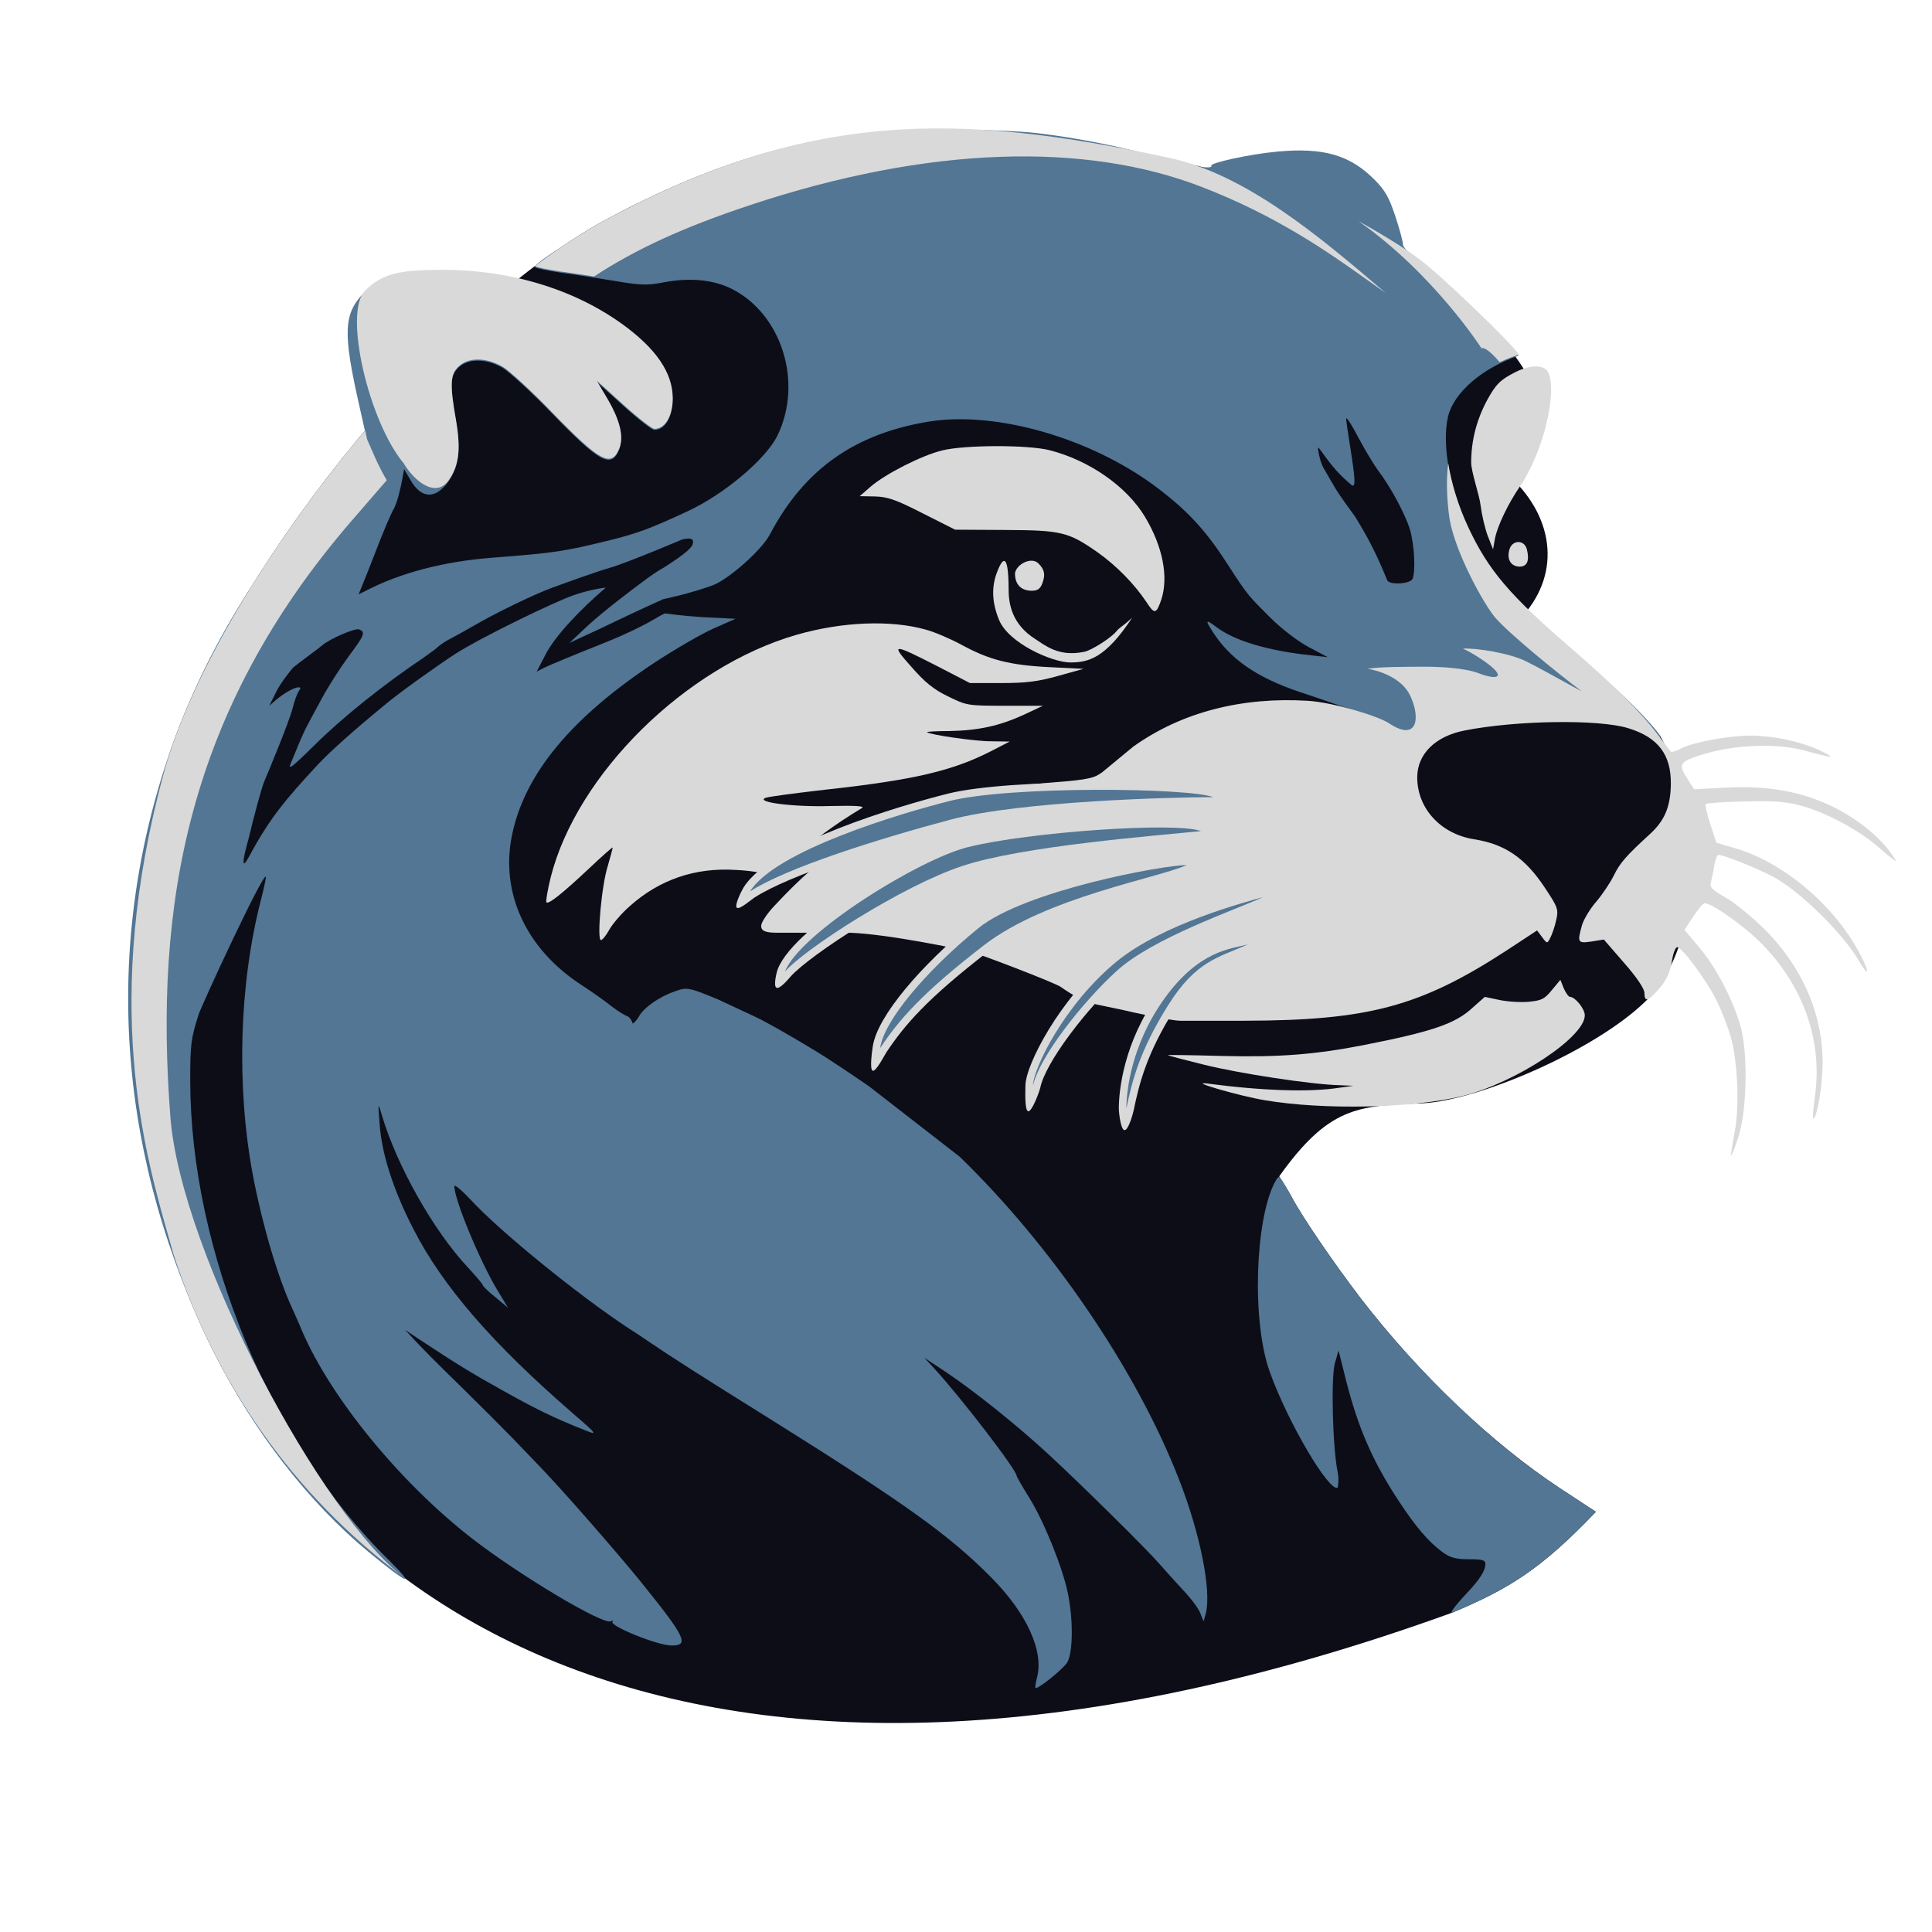
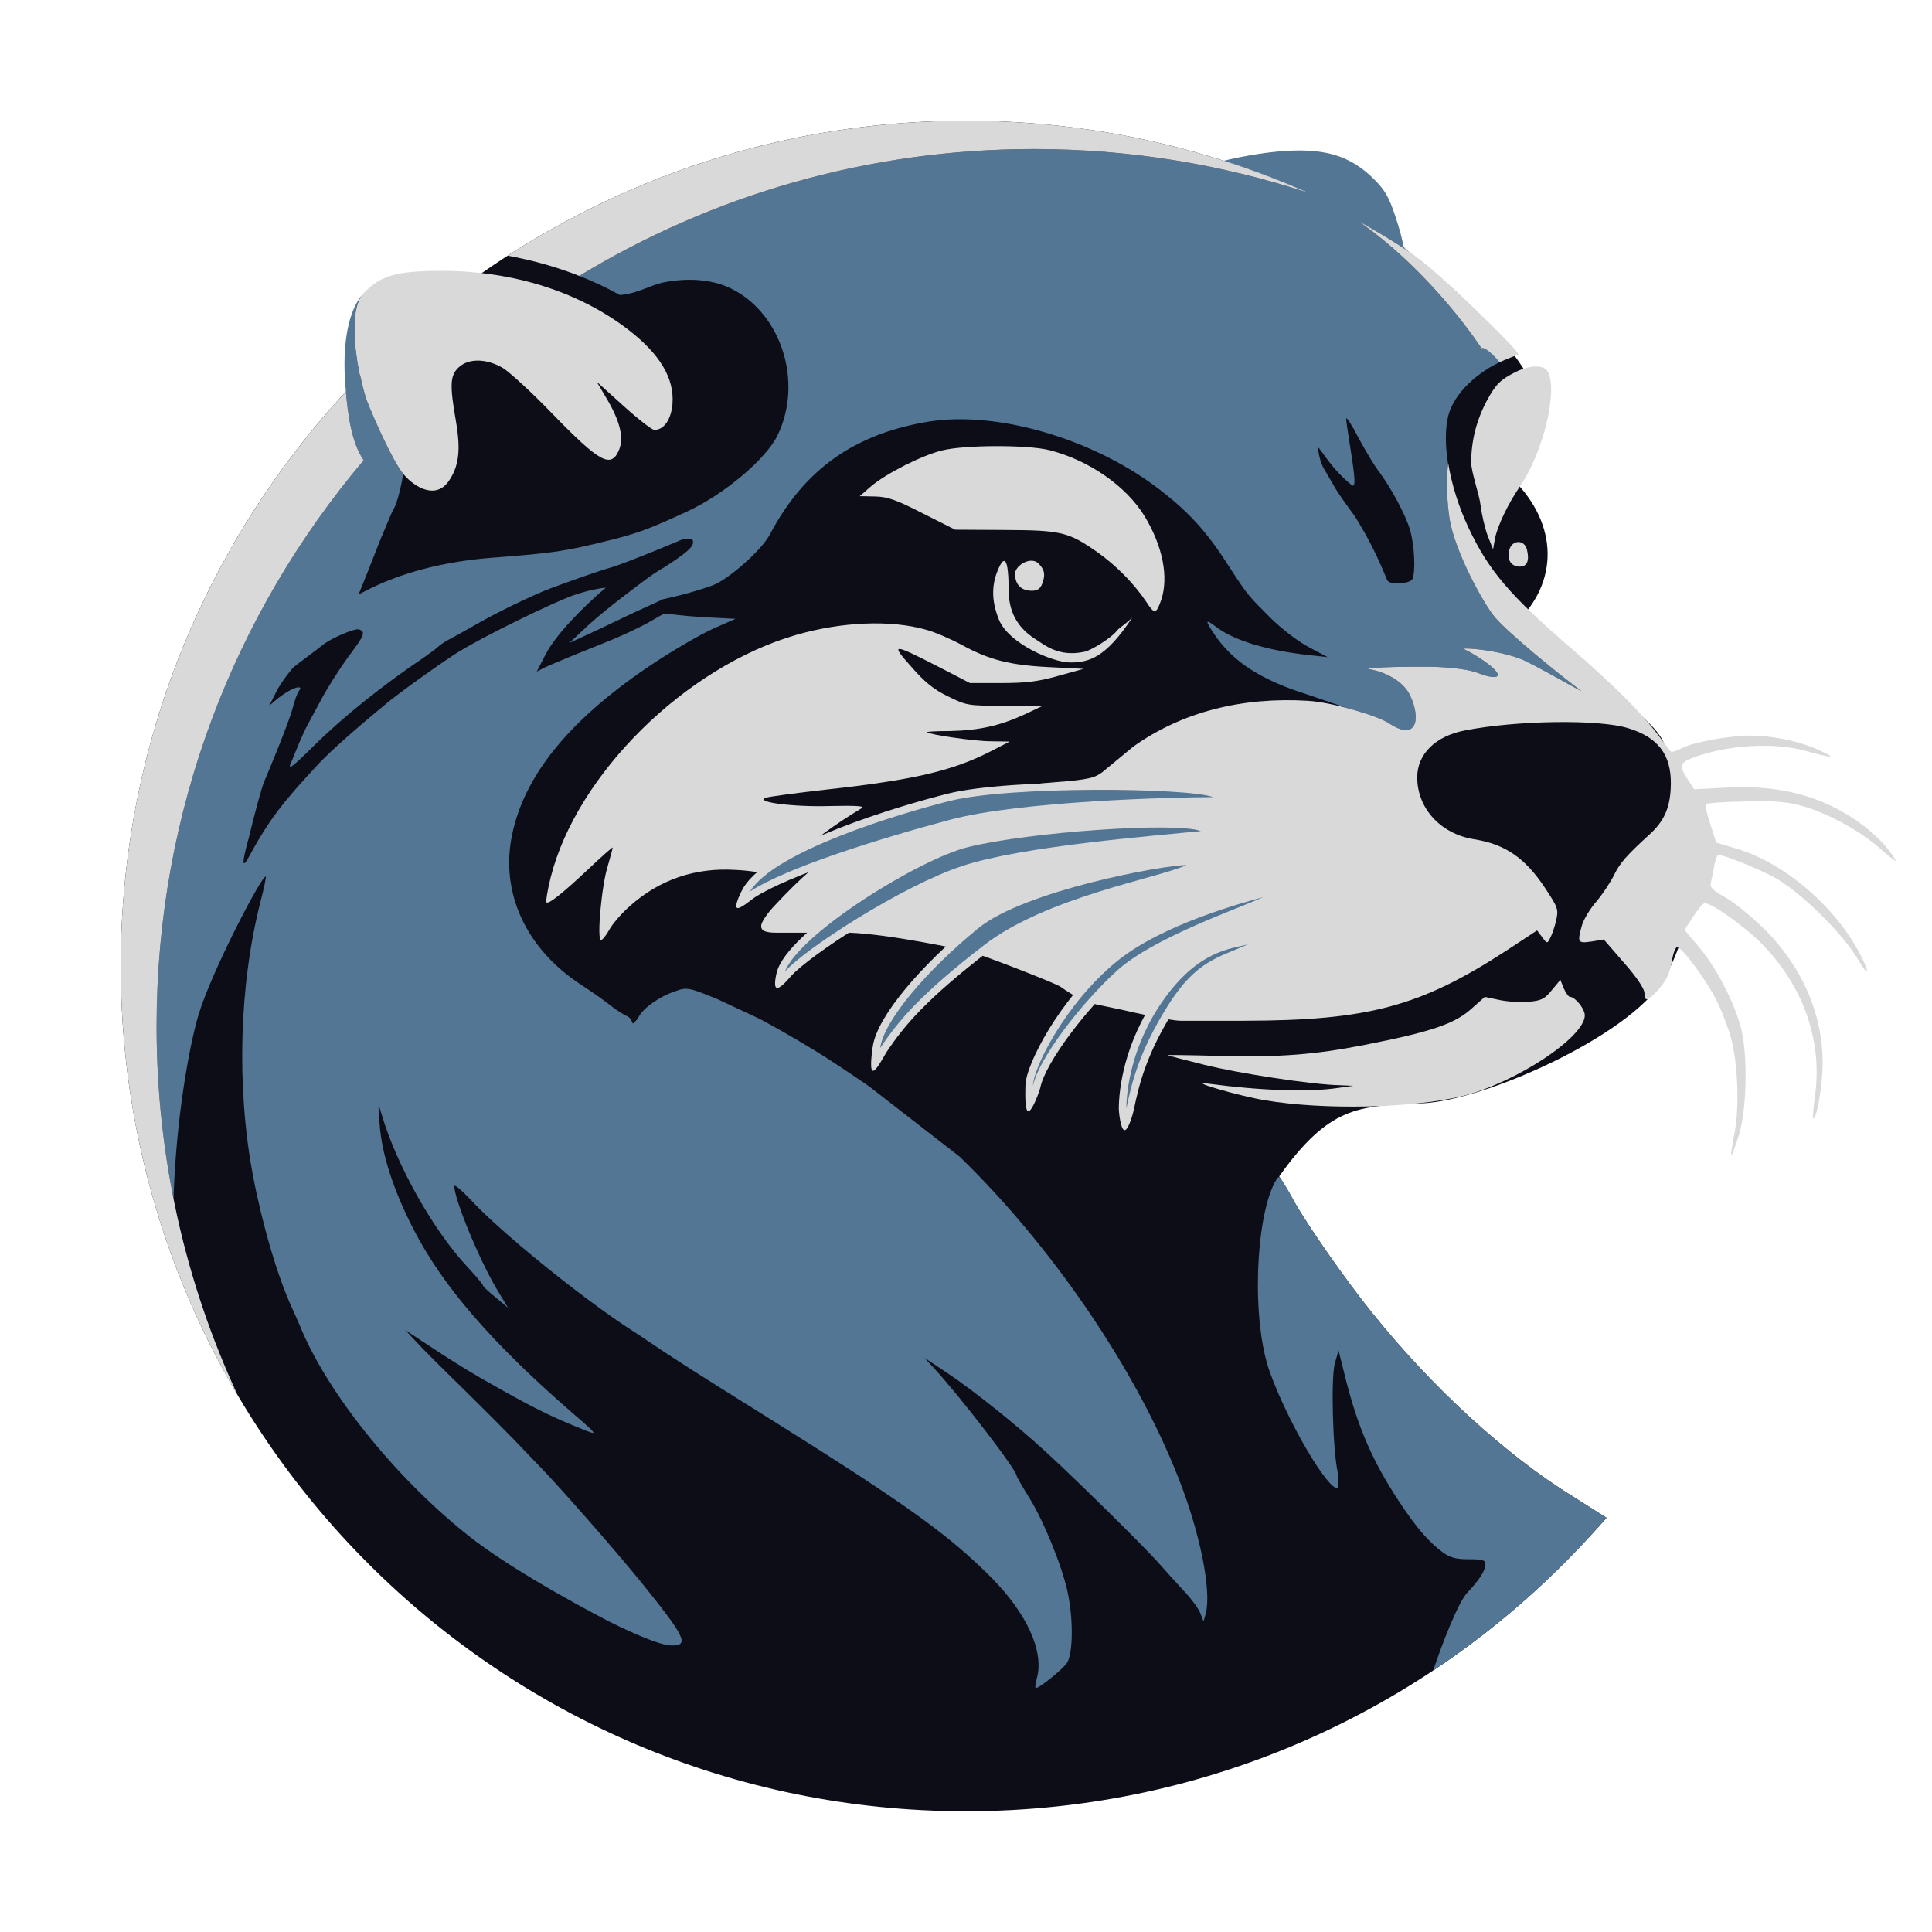
<svg xmlns="http://www.w3.org/2000/svg" width="1024" height="1024" viewBox="0 0 1024 1024" fill="none">
-   <path d="M92.013 664.979C154.108 856.344 374.262 998.033 769.976 854.651C799.652 842.13 816.735 831.801 845.844 801.286L827.028 788.943C790.9 765.159 752.213 728.429 721.053 687.935C707.204 669.871 690.344 645.184 685.075 635.249C683.118 631.485 679.054 625.156 678 623.5C704.155 586.822 719.5 586 753.041 584.82C786.581 583.641 862.891 549.257 881.182 519.903C897.71 493.378 906.785 441.945 881.182 392.326C870.641 371.898 800.437 333.962 807.232 326.28C827.706 303.136 823.603 272.783 798.2 250.637C797.021 249.609 799.13 244.352 802.107 237.669L812.313 203.784C785.782 151.286 696.474 100.664 623.206 85.239C506.92 60.758 428.454 57.579 317.248 118.545C217.896 175.559 110.642 322.329 86.933 409.261C51.872 537.815 79.03 618.69 92.013 664.979Z" fill="#0D0D18" />
-   <path d="M685.075 635.249C690.344 645.184 707.204 669.871 721.053 687.935C752.213 728.429 790.9 765.159 827.028 788.943L845.845 801.286C816.735 831.801 799.652 842.13 769.976 854.651C767.962 855.5 770.578 851.715 777.653 844.188C784.427 836.963 787.287 832.447 787.287 828.834C787.287 826.877 785.481 826.425 778.556 826.425C771.632 826.425 768.772 825.673 764.557 822.662C757.03 817.092 750.256 809.114 741.375 795.566C727.526 774.492 719.999 757.18 713.526 732.041L709.462 715.784L707.505 722.558C705.397 730.084 706.301 767.417 709.01 780.362C709.913 784.427 709.01 788.5 709.01 788.5C704.597 791.009 682.775 754.337 673.033 727.224C663.291 700.112 665.356 646.84 675.441 627.12C677.549 623.206 677.699 623.056 679.506 625.615C680.559 627.27 683.119 631.485 685.075 635.249Z" fill="#527694" />
-   <path fill-rule="evenodd" clip-rule="evenodd" d="M549.708 70.562C571.536 73.121 597.879 78.39 616.395 84.11C628.738 87.874 643.34 89.981 641.985 87.874C641.082 86.368 662.307 81.702 677.059 80.347C701.446 78.089 715.445 82.153 728.391 95.099C734.111 100.819 736.219 104.583 739.53 114.518C741.788 121.292 743.595 128.066 743.595 129.571C743.595 131.077 746.907 134.388 751.272 137.248C760.756 143.42 806.819 187.827 804.711 188.58C785.593 195.053 770.54 208.149 767.53 220.644C764.067 235.245 768.282 258.879 778.217 280.104C788.905 302.835 799.894 315.931 833.162 344.532C855.29 363.65 871.171 378.176 880.053 390.068C879.268 393.174 877.051 391.338 873.595 388.474C869.594 385.161 863.934 380.472 856.908 380.472C855.461 380.472 852.907 380.377 849.484 380.251C837.342 379.801 814.266 378.946 790.862 380.472C782.23 381.035 773.8 382.796 765.781 384.471C746.209 388.561 729.09 392.137 717.477 376.52L693.166 368.166C668.629 360.489 653.877 351.005 644.093 336.855C638.523 328.576 638.523 327.673 644.695 332.339C654.178 339.565 672.092 344.984 695.424 347.392L703.704 348.296L693.467 342.876C687.597 339.715 679.016 333.092 673.145 327.221L672.302 326.378C667.281 321.358 664.514 318.592 662.031 315.592C658.986 311.914 656.367 307.884 650.536 298.911L650.536 298.91L649.662 297.566C638.523 280.405 628.738 270.018 612.029 257.524C577.557 232.084 528.333 217.934 492.958 223.353C453.217 229.676 426.272 248.643 408.057 283.265C403.692 291.545 386.38 306.899 377.8 310.211C365.456 314.727 351.457 317.587 351.457 317.587C351.457 317.587 336.708 324.269 326.618 329.127L326.616 329.128C323.276 330.736 320.247 332.194 318.038 333.242L301.781 340.769L311.565 331.586C321.2 322.705 339.565 309.157 339.565 309.157L343.177 306.447C343.177 306.447 348.597 302.534 351.758 300.878C363.761 293.179 366.924 290.152 367.263 287.932C367.601 285.712 366.66 284.921 361.843 285.824C361.843 285.824 332.452 298.281 323.458 300.878C314.463 303.474 297.001 309.947 292.786 311.453C283.303 314.915 262.379 325 250.637 331.925C245.67 334.785 239.949 337.946 237.842 339C235.735 340.054 233.477 341.71 232.573 342.462C231.821 343.365 228.057 346.075 224.445 348.634C203.37 362.784 181.844 379.945 166.64 394.998C154.296 407.191 152.339 408.546 154.296 404.181L158.812 393.192C159.81 390.923 161.877 386.241 162.425 385.364C163.027 384.16 166.489 377.687 170.102 371.064C173.564 364.44 180.188 354.204 184.553 348.183C193.284 336.591 193.886 334.936 190.274 333.581C188.166 332.828 175.22 338.398 171.005 341.86C170.102 342.613 166.64 345.322 163.328 347.731C160.016 350.139 156.554 352.849 155.651 353.602C154.567 354.505 148.727 362.032 146.619 366.246L142.705 374.074L146.167 371.064C150.683 367.3 155.952 364.29 158.21 364.29C159.414 364.29 159.414 364.892 158.511 366.096C157.608 367.15 156.103 371.365 155.049 375.58C152.791 383.859 141.689 410.39 140.146 413.965C138.603 417.541 134.676 432.332 131.867 444.072C128.405 456.416 127.835 461.76 132.093 453.857C142.818 433.949 150.734 424.309 169.048 404.632C175.672 397.708 187.112 387.472 203.37 374.074C210.746 367.752 230.616 353.602 241.154 346.677C256.056 337.194 293.652 319.167 303.474 315.667C313.297 312.168 321.072 311.453 321.072 311.453C307.191 323.344 294.392 336.932 289.287 346.64L284.47 355.973L288.534 353.865C290.942 352.661 304.34 347.091 318.339 341.522C334.446 335.199 344.344 329.667 347.392 327.823C350.441 325.979 352.36 325.113 352.36 325.113C352.36 325.113 362.144 326.468 371.929 327.07L389.843 327.974L378.251 333.092C371.779 335.952 358.08 343.93 347.693 350.704C302.985 380.058 277.997 410.165 271.373 442.68C265.051 473.238 278.9 503.043 308.103 522.011C313.673 525.623 320.898 530.741 324.06 533.301C327.221 535.709 331.135 538.268 332.791 538.72C334.467 539.939 334.992 541.494 335.217 542.161C335.249 542.257 335.275 542.334 335.297 542.39C335.317 542.438 335.334 542.47 335.35 542.483C335.509 542.614 337.608 540.827 338.661 538.72C341.07 534.204 349.5 528.182 357.629 525.473C364.101 523.064 365.155 523.365 380.509 529.688L400.831 539.171C405.95 541.58 419.196 549.106 430.336 555.88C440.141 561.711 455.437 572.222 459.594 575.078L459.599 575.081C460.162 575.468 460.519 575.714 460.631 575.788L508.613 613.045C556.783 659.71 601.943 725.23 624.824 783.938C636.114 812.689 642.136 842.947 639.125 854.989L637.921 859.355L636.114 854.839C635.061 852.28 630.996 846.86 627.082 842.796C623.169 838.581 617.599 832.409 614.438 828.797C607.513 820.818 572.439 786.196 555.429 770.54C539.472 755.788 516.591 737.423 501.538 727.337L489.947 719.66L495.366 725.531C509.215 740.584 538.87 779.121 538.87 782.282C538.87 782.733 541.881 788.002 545.644 794.023C553.472 806.668 563.256 831.055 565.966 844.301C568.977 858.753 568.676 876.666 565.514 881.332C563.256 884.795 550.913 894.73 548.956 894.73C548.504 894.73 548.805 892.321 549.558 889.461C553.472 875.311 544.289 855.14 525.322 836.022C503.043 813.593 480.162 797.185 409.261 752.777C369.671 728.09 356.725 719.811 343.177 710.628C341.07 709.123 336.704 706.263 333.393 704.155C307.2 686.995 264.9 652.673 249.546 635.964C244.729 630.846 240.815 627.534 240.815 628.738C240.815 635.813 254.363 668.479 263.545 683.683L269.266 693.166L262.642 687.597C258.879 684.586 255.868 681.726 255.868 681.124C255.868 680.672 252.256 676.307 247.89 671.64C229.676 652.221 210.106 617.448 202.279 590.654C200.322 584.03 200.322 584.181 201.225 595.922C202.279 611.578 208.601 630.996 218.988 651.168C234.643 681.876 261.137 712.284 304.039 749.466C317.286 760.906 317.286 761.057 307.802 757.143C293.803 751.573 283.566 746.606 266.406 736.971C249.395 727.488 241.869 722.821 222.902 710.327L214.773 704.908L220.794 711.381C224.106 714.994 235.095 725.983 245.331 735.918C255.417 745.853 267.158 757.594 271.524 762.11C274.114 764.793 277.558 768.386 280.701 771.666L280.729 771.695C282.689 773.74 284.531 775.662 285.975 777.164C297.265 788.755 326.619 822.324 339.565 838.28C363.499 867.935 365.456 872.15 355.973 872.15C348.446 872.15 322.554 861.613 324.662 859.505C325.264 858.903 324.812 858.753 323.608 859.355C319.092 861.011 275.438 834.968 250.148 815.399C212.063 785.744 175.634 741.337 160.129 705.51C158.267 700.926 155.996 695.933 155.132 694.034L155.131 694.031L155.011 693.769C147.184 676.909 139.055 649.211 134.087 623.169C125.206 576.052 126.711 521.86 138.302 477.001C139.958 470.528 141.162 464.808 140.861 464.657C139.205 463.002 106.975 532.322 105.185 537.967C101.271 550.311 100.819 553.472 100.819 572.439C100.819 662.458 143.42 765.573 206.042 826.84C221.246 841.893 215.977 839.635 195.053 822.324C163.742 796.432 134.388 758.648 113.765 717.402C62.885 615.792 54.154 506.205 88.626 402.788C107.142 347.543 137.399 297.415 182.709 246.987L194.601 233.589L190.688 216.128C181.505 175.785 181.957 166.151 193.397 154.71C202.279 145.829 210.708 143.571 234.192 143.571C271.825 143.571 306.598 154.56 332.791 174.581C349.801 187.677 357.478 200.472 356.424 214.171C355.672 222.45 351.908 227.869 346.79 227.869C345.586 227.869 338.21 222.149 330.382 215.074L316.232 202.279L322.103 212.214C328.726 223.654 330.683 232.084 328.124 238.406C323.909 248.492 317.888 245.18 292.749 219.289C282.061 208.149 270.169 197.311 266.556 195.053C257.825 189.935 248.342 189.784 243.073 194.752C238.557 198.967 238.256 203.934 241.718 223.654C244.277 238.858 243.224 247.288 237.654 255.266C230.88 264.599 223.504 264.449 217.783 254.815L214.171 248.643L213.117 254.514C212.515 257.675 210.558 267.008 208.3 270.395C206.381 274.232 203.647 280.923 202.361 284.071C202.133 284.627 201.951 285.073 201.827 285.373L195.053 302.684L190.085 315.028L193.999 313.071C211.913 303.738 235.095 297.566 260.836 295.609C293.953 293.05 298.921 292.297 322.855 286.426C338.059 282.663 345.134 279.954 364.252 271.072C383.821 262.04 406.1 243.224 412.121 230.729C425.669 202.73 414.379 166.602 388.036 153.205C378.252 148.237 365.757 147.033 352.059 149.592C342.876 151.398 339.715 151.248 325.415 148.839C316.533 147.334 303.738 145.377 296.964 144.474C290.19 143.42 284.168 142.216 283.566 141.614C281.76 139.958 314.877 119.485 337.909 108.196C382.015 86.519 419.648 75.831 474.894 69.358C487.388 67.853 532.698 68.605 549.708 70.562ZM713.488 221.848C713.488 223.052 714.542 230.127 715.746 237.654C718.305 253.761 718.606 258.427 716.499 257.223C710.112 251.799 706.577 247.927 700.542 239.46C698.284 236.299 698.134 236.299 699.188 241.417C699.79 244.277 700.994 247.439 701.747 248.492L708.069 259.331C710.628 263.395 715.295 269.868 718.305 273.932C726.414 287.196 729.867 294.561 735.315 307.652C736.821 310.211 747.659 309.458 748.713 306.748C750.369 302.383 749.616 288.685 747.358 280.857C744.95 272.728 737.122 258.126 730.348 249.245C728.24 246.385 723.574 238.708 719.961 231.934C716.499 225.16 713.488 220.644 713.488 221.848Z" fill="#527694" />
-   <path fill-rule="evenodd" clip-rule="evenodd" d="M89.814 657.233L89.812 657.226C76.294 609.872 53.754 530.916 86.933 409.261C100.586 359.201 141.942 289.3 193.54 228.121L194.639 233.025C195.256 234.354 195.93 235.913 196.67 237.626C198.811 242.58 201.508 248.821 205 254.511C202.507 257.389 199.962 260.329 197.361 263.334L197.353 263.344C193.95 267.276 190.452 271.318 186.849 275.475C98.787 377.085 81.677 480.671 90.32 592.159C95.965 664.979 171.608 804.775 214.719 836.587C154.246 791.964 113.589 731.47 92.013 664.979C91.317 662.497 90.58 659.916 89.814 657.233ZM314.845 146.55C337.195 131.899 362.524 120.388 396.842 108.948C493.372 76.772 575.788 75.643 636.19 98.787C677.05 114.444 704.913 134.298 724.489 148.248L724.491 148.249C728.065 150.796 731.362 153.145 734.412 155.237L732.899 153.951C699.368 125.443 660.407 92.319 619.255 83.546C508.049 59.837 428.454 57.579 317.248 118.545C306.041 124.976 294.734 132.549 283.457 141.05C283.506 141.049 283.555 141.049 283.604 141.049C284.206 141.651 290.227 142.856 297.001 143.909C301.346 144.489 308.168 145.501 314.845 146.55Z" fill="#D9D9D9" />
-   <path d="M237.691 254.702C230.917 264.035 219.665 255.191 213.945 245.557C195.316 223.09 181.994 165.586 193.435 154.146C202.316 145.264 210.746 143.006 234.229 143.006C271.862 143.006 306.635 153.995 332.828 174.016C349.838 187.112 357.516 199.908 356.462 213.606C355.709 221.885 351.946 227.305 346.828 227.305C345.623 227.305 338.247 221.584 330.42 214.509L316.27 201.714L322.14 211.649C328.764 223.09 330.721 231.52 328.162 237.842C323.947 247.928 317.925 244.616 292.786 218.724C282.099 207.585 270.206 196.746 266.594 194.488C257.863 189.37 248.379 189.22 243.111 194.187C238.595 198.402 238.293 203.37 241.756 223.09C244.315 238.293 243.261 246.723 237.691 254.702Z" fill="#D9D9D9" />
-   <path d="M600.062 327.409C585.949 348.86 576.917 351.118 567.321 351.118C557.724 351.118 534.58 340.957 529.499 328.538C524.831 317.127 526.112 308.781 528.935 302.007C533.998 289.853 534.58 304.265 534.58 312.168C534.58 320.071 536.273 330.796 548.692 338.699C554.017 342.087 561.111 348.295 574.659 345.473C578.683 344.635 588.772 338.135 591.594 334.748C593.852 332.038 593.852 333.054 600.062 327.409Z" fill="#D9D9D9" />
+   <path d="M716.022 113.046C654.831 81.691 585.481 64 512 64C264.576 64 64 264.576 64 512C64 759.424 264.576 960 512 960C642.09 960 759.23 904.552 841.075 816C845.234 811.5 848 808.5 851.5 804.5L827.028 788.943C790.9 765.159 752.213 728.429 721.053 687.935C707.203 669.871 690.344 645.184 685.075 635.249C683.24 631.72 679.553 625.935 678.231 623.863L678.23 623.861L678 623.5C704.155 586.822 719.5 586 753.041 584.82C786.581 583.641 862.891 549.257 881.182 519.903C897.71 493.378 906.785 441.945 881.182 392.326C875.886 382.064 855.534 367.383 837.451 354.34C819.537 341.418 803.851 330.103 807.232 326.28C827.706 303.136 823.603 272.783 798.2 250.637C797.021 249.609 799.13 244.352 802.107 237.669L812.313 203.784C796.054 171.613 746 129 716.022 113.046Z" fill="#0D0D18" />
+   <path fill-rule="evenodd" clip-rule="evenodd" d="M692.863 102.008C647.274 87.076 598.58 79 548 79C459.781 79 377.3 103.567 307.025 146.232C314.514 149.182 321.719 152.571 328.592 156.385C334.205 155.921 338.884 154.118 343.26 152.431C346.268 151.272 349.133 150.168 352.059 149.592C365.757 147.033 378.251 148.237 388.036 153.205C414.379 166.602 425.669 202.73 412.121 230.729C406.1 243.224 383.821 262.04 364.252 271.072C345.134 279.954 338.059 282.663 322.855 286.426C298.921 292.297 293.953 293.05 260.836 295.609C235.095 297.566 211.913 303.738 193.999 313.071L190.085 315.028L195.053 302.684L202 285C202.507 283.975 203.393 281.826 204.392 279.406C205.704 276.225 207.21 272.575 208.3 270.395C210.558 267.008 212.515 257.675 213.117 254.514L213.707 251.228C213.818 251.312 213.916 251.402 214 251.5C208 244.5 197 219 194.5 212.5C192 206 181.957 166.151 193.397 154.71C181.957 166.151 182 191 183 203.5C183.103 204.795 183.213 206.153 183.334 207.559C184.093 216.359 185.328 227.046 188.658 235.877C189.768 238.821 191.111 241.559 192.747 243.951C124.278 324.935 83 429.647 83 544C83 575.256 86.084 605.792 91.964 635.319C93.293 592.876 100.246 554.615 105.185 537.967C111.888 515.371 139.205 463.002 140.861 464.657C141.162 464.808 139.958 470.528 138.302 477.001C126.711 521.86 125.206 576.052 134.087 623.169C139.055 649.211 147.184 676.909 155.011 693.768L155.131 694.031L155.132 694.034L155.133 694.036C155.997 695.936 158.268 700.927 160.129 705.51C175.634 741.337 212.063 785.744 250.148 815.399C275.438 834.968 319.392 857.645 323 859.5C326.608 861.355 348.446 872.15 355.973 872.15C365.456 872.15 363.499 867.935 339.565 838.28C326.619 822.324 297.265 788.755 285.975 777.164C284.555 775.687 282.749 773.802 280.824 771.794L280.701 771.666C277.558 768.386 274.114 764.793 271.524 762.11C267.158 757.594 255.417 745.853 245.331 735.918C235.095 725.982 224.106 714.994 220.794 711.381L214.773 704.908L222.902 710.327C241.869 722.821 249.395 727.488 266.406 736.971C283.566 746.606 293.803 751.573 307.802 757.143C317.286 761.057 317.286 760.906 304.039 749.466C261.137 712.284 234.643 681.876 218.988 651.168C208.601 630.996 202.279 611.578 201.225 595.922C200.322 584.181 200.322 584.03 202.279 590.654C210.106 617.448 229.676 652.221 247.89 671.64C252.256 676.307 255.868 680.672 255.868 681.124C255.868 681.726 258.879 684.586 262.642 687.597L269.266 693.166L263.546 683.683C254.363 668.479 240.815 635.813 240.815 628.738C240.815 627.534 244.729 630.846 249.546 635.964C264.9 652.673 307.2 686.995 333.393 704.155C336.704 706.263 341.07 709.123 343.177 710.628C356.725 719.811 369.671 728.09 409.261 752.777C480.162 797.185 503.043 813.593 525.322 836.022C544.289 855.14 553.472 875.311 549.558 889.461C548.805 892.321 548.504 894.73 548.956 894.73C550.913 894.73 563.256 884.795 565.514 881.333C568.676 876.666 568.977 858.753 565.966 844.301C563.256 831.055 553.472 806.668 545.644 794.023C541.881 788.002 538.87 782.733 538.87 782.282C538.87 779.121 509.215 740.584 495.366 725.531L489.947 719.66L501.538 727.337C516.591 737.423 539.472 755.788 555.429 770.54C572.439 786.196 607.513 820.818 614.438 828.797C617.599 832.409 623.168 838.581 627.082 842.796C630.996 846.861 635.061 852.28 636.114 854.839L637.921 859.355L639.125 854.989C642.136 842.947 636.114 812.689 624.824 783.938C601.943 725.23 556.783 659.71 508.613 613.045L460.631 575.788C460.519 575.714 460.162 575.468 459.599 575.081L459.594 575.078C455.437 572.222 440.141 561.711 430.336 555.88C419.196 549.106 405.95 541.58 400.831 539.171L380.509 529.688C365.155 523.365 364.101 523.064 357.629 525.473C349.5 528.182 341.07 534.204 338.661 538.72C337.608 540.827 335.509 542.614 335.35 542.483C335.334 542.47 335.317 542.438 335.297 542.39C335.275 542.334 335.249 542.257 335.217 542.161C334.992 541.494 334.467 539.939 332.791 538.72C331.135 538.268 327.221 535.709 324.06 533.301C320.898 530.741 313.673 525.623 308.103 522.011C278.9 503.043 265.051 473.238 271.373 442.68C277.997 410.165 302.985 380.058 347.693 350.704C358.08 343.93 371.779 335.952 378.251 333.092L389.843 327.974L371.929 327.07C362.144 326.468 352.36 325.113 352.36 325.113C352.36 325.113 350.441 325.979 347.392 327.823C344.344 329.667 334.447 335.199 318.339 341.522C304.34 347.091 290.943 352.661 288.534 353.865L284.47 355.973L289.287 346.64C294.392 336.932 307.191 323.344 321.072 311.453C321.072 311.453 313.297 312.168 303.474 315.667C293.652 319.167 256.057 337.194 241.154 346.677C230.616 353.602 210.746 367.752 203.37 374.074C187.112 387.472 175.672 397.708 169.048 404.632C150.734 424.309 142.818 433.949 132.093 453.857C127.835 461.76 128.405 456.416 131.867 444.072C134.676 432.332 138.603 417.541 140.146 413.965C141.689 410.39 152.791 383.859 155.049 375.579C156.103 371.365 157.608 367.15 158.511 366.096C159.414 364.892 159.414 364.29 158.21 364.29C155.952 364.29 150.683 367.3 146.167 371.064L142.705 374.074L146.619 366.246C148.727 362.032 154.567 354.505 155.651 353.602C156.554 352.849 160.017 350.139 163.328 347.731C166.64 345.322 170.102 342.613 171.005 341.86C175.22 338.398 188.166 332.828 190.274 333.581C193.886 334.936 193.284 336.591 184.553 348.183C180.188 354.204 173.564 364.44 170.102 371.064C166.489 377.687 163.027 384.16 162.425 385.364C161.877 386.241 159.81 390.923 158.812 393.192L154.296 404.181C152.339 408.546 154.296 407.191 166.64 394.998C181.844 379.945 203.37 362.784 224.445 348.634C228.057 346.075 231.821 343.366 232.573 342.462C233.477 341.71 235.735 340.054 237.842 339C239.949 337.946 245.67 334.785 250.637 331.925C262.379 325 283.303 314.915 292.787 311.453C293.475 311.207 294.516 310.829 295.816 310.356L295.817 310.356C302.479 307.936 315.932 303.05 323.458 300.878C332.452 298.281 361.843 285.824 361.843 285.824C366.66 284.921 367.601 285.712 367.263 287.932C366.924 290.152 363.761 293.179 351.758 300.878C348.597 302.534 343.177 306.447 343.177 306.447L339.565 309.157C339.565 309.157 321.2 322.705 311.566 331.586L301.781 340.769L318.038 333.242C320.242 332.197 323.261 330.743 326.592 329.139L326.616 329.128L326.618 329.127C336.708 324.269 351.457 317.587 351.457 317.587C351.457 317.587 365.456 314.727 377.8 310.211C386.38 306.899 403.692 291.545 408.057 283.265C426.272 248.643 453.217 229.676 492.958 223.353C528.333 217.934 577.557 232.084 612.029 257.524C628.738 270.018 638.523 280.405 649.662 297.566L650.536 298.91L650.536 298.911L650.537 298.913C656.367 307.884 658.986 311.914 662.031 315.592C664.514 318.592 667.28 321.358 672.302 326.378L673.145 327.221C679.016 333.092 687.596 339.715 693.467 342.876L703.703 348.296L695.424 347.392C672.092 344.984 654.178 339.565 644.695 332.339C638.523 327.673 638.523 328.576 644.093 336.855C653.877 351.005 668.629 360.489 693.166 368.166L713.349 375.102C723.362 377.715 732.835 381.114 736.106 383.294C751.347 393.455 753.041 380.472 747.396 368.617C742.88 359.134 730.461 355.258 724.816 354.505C730.837 353.376 745.953 353.376 756.428 353.376C762.073 353.376 776.185 353.94 783.524 356.763C795.031 361.189 798.765 358.456 785.217 349.425C779.695 345.743 777.011 344.545 776.011 344.099C775.519 343.879 775.435 343.842 775.621 343.78C782.207 343.403 799.894 346.038 808.926 350.554C815.584 353.882 822.819 357.897 828.703 361.162L828.704 361.163L828.706 361.164L828.708 361.165L828.71 361.166C832.741 363.404 836.138 365.289 838.28 366.359C824.732 356.198 799.894 335.877 792.556 327.409C786.436 320.348 771.105 292.41 768.282 274.911C767.412 269.513 766.122 256.168 767.546 246.113C765.971 236.415 765.898 227.526 767.529 220.644C770.54 208.149 784 196.5 797 191C797 191 787.905 183.474 785.218 184.591C785.218 184.591 759.815 145.076 720.3 117.416C719.147 116.608 734.592 125.255 745.371 132.463C744.253 131.273 743.595 130.243 743.595 129.571C743.595 128.066 741.788 121.292 739.53 114.518C736.219 104.583 734.111 100.819 728.391 95.099C715.445 82.153 701.445 78.089 677.059 80.347C667.779 81.199 655.937 83.362 648.654 85.224C663.755 90.055 678.507 95.666 692.863 102.008ZM715.746 237.654C714.542 230.127 713.488 223.052 713.488 221.848C713.488 220.644 716.499 225.16 719.961 231.934C723.574 238.708 728.24 246.385 730.348 249.245C737.122 258.126 744.949 272.728 747.358 280.857C749.616 288.685 750.369 302.383 748.713 306.748C747.659 309.458 736.821 310.211 735.315 307.652C729.867 294.561 726.414 287.196 718.305 273.932C715.294 269.868 710.628 263.395 708.069 259.331L701.747 248.492C700.994 247.439 699.79 244.277 699.187 241.417C698.134 236.299 698.284 236.299 700.542 239.46C706.577 247.926 710.112 251.799 716.499 257.223C718.606 258.427 718.305 253.761 715.746 237.654Z" fill="#527694" />
+   <path d="M851.472 804.352L827.028 788.943C790.9 765.159 752.213 728.429 721.052 687.935C707.203 669.871 690.344 645.184 685.075 635.249C683.118 631.485 680.559 627.27 679.505 625.615C677.699 623.055 677.549 623.206 675.441 627.12C665.355 646.84 663.291 700.112 673.033 727.224C682.774 754.337 704.597 791.009 709.01 788.5C709.01 788.5 709.913 784.427 709.01 780.362C706.3 767.417 705.397 730.084 707.505 722.558L709.461 715.784L713.526 732.041C719.999 757.18 727.525 774.492 741.374 795.566C750.256 809.114 757.03 817.092 764.557 822.662C768.771 825.673 771.632 826.425 778.556 826.425C785.481 826.425 787.287 826.877 787.287 828.834C787.287 832.447 784.427 836.963 777.653 844.188C772.845 849.303 764.105 871.783 759.628 885.4C793.837 862.668 824.743 835.361 851.472 804.352Z" fill="#527694" />
+   <path d="M214 251.5C208 244.5 197 219 194.5 212.5C192 206 181.957 166.151 193.397 154.71C202.279 145.829 210.708 143.571 234.192 143.571C271.825 143.571 306.598 154.56 332.791 174.581C349.801 187.677 357.478 200.472 356.424 214.171C355.672 222.45 351.908 227.869 346.79 227.869C345.586 227.869 338.21 222.149 330.382 215.074L316.232 202.279L322.103 212.214C328.726 223.654 330.683 232.084 328.124 238.407C323.909 248.492 317.888 245.181 292.749 219.289C282.061 208.149 270.169 197.311 266.556 195.053C257.825 189.935 248.342 189.784 243.073 194.752C238.557 198.967 238.256 203.934 241.718 223.654C244.277 238.858 243.224 247.288 237.654 255.266C230.88 264.599 220 258.5 214 251.5Z" fill="#D9D9D9" />
+   <path d="M692.863 102.008C647.274 87.076 598.58 79 548 79C459.781 79 377.3 103.567 307.025 146.232C295.032 141.51 282.312 137.916 269.068 135.522C339.052 90.269 422.458 64 512 64C576.359 64 637.549 77.571 692.863 102.008Z" fill="#D9D9D9" />
+   <path d="M183.334 207.559C184.346 219.292 186.204 234.381 192.747 243.951C124.278 324.935 83 429.647 83 544C83 613.803 98.381 680.013 125.938 739.428C86.582 672.764 64 595.019 64 512C64 394.45 109.273 287.475 183.334 207.559Z" fill="#D9D9D9" />
+   <path d="M600.062 327.409C585.95 348.86 576.917 351.118 567.321 351.118C557.724 351.118 534.58 340.957 529.5 328.538C524.832 317.127 526.113 308.781 528.935 302.007C533.999 289.853 534.58 304.265 534.58 312.168C534.58 320.071 536.274 330.796 548.693 338.699C554.017 342.087 561.112 348.295 574.66 345.473C578.683 344.635 588.772 338.134 591.594 334.748C593.852 332.038 593.852 333.054 600.062 327.409Z" fill="#D9D9D9" />
  <path d="M606.798 273.819C597.164 257.863 577.444 244.014 556.219 238.595C544.779 235.734 511.511 235.734 499.318 238.745C488.78 241.304 469.663 250.938 461.534 257.863L455.663 262.981L463.641 263.131C470.415 263.282 474.781 264.787 488.931 272.013L506.242 280.744L532.736 280.894C562.692 281.045 566.305 281.948 581.81 292.786C591.745 299.861 601.078 309.345 607.551 318.979C611.916 325.753 612.82 325.603 615.529 317.775C619.443 305.732 616.282 289.625 606.798 273.819Z" fill="#D9D9D9" />
  <path d="M509.554 341.71C503.683 338.548 495.253 334.936 490.737 333.731C472.071 328.463 446.33 329.516 422.245 336.441C363.537 353.301 305.732 410.202 291.883 464.996C290.228 471.77 289.174 477.791 289.625 478.243C290.679 479.447 297.754 473.878 312.356 460.179C318.979 453.857 324.549 449.04 324.7 449.19C324.85 449.341 323.646 453.706 322.141 458.975C318.829 469.211 316.27 498.264 318.528 498.264C319.28 498.264 321.237 495.855 322.893 492.845C324.549 489.834 329.366 484.114 333.882 480.2C349.537 466.2 368.505 459.727 389.88 461.082C396.955 461.383 404.331 462.588 406.439 463.491C409.901 465.147 410.955 464.544 420.74 454.91C429.47 446.481 442.567 436.846 456.867 428.266C458.523 427.212 453.405 426.911 440.008 427.212C420.288 427.814 399.815 425.105 405.837 422.847C407.493 422.245 421.944 420.288 438.051 418.481C484.566 413.363 504.887 408.546 525.209 398.159L535.145 393.041L525.059 392.891C516.78 392.891 492.694 389.429 491.339 388.074C491.189 387.773 496.458 387.472 503.081 387.472C518.736 387.171 529.575 384.762 542.521 378.891L552.757 374.074H532.736C512.866 374.074 512.264 373.924 502.479 369.107C494.952 365.494 490.135 361.58 483.06 353.451C471.77 340.806 472.824 340.806 497.511 353.451L514.07 362.032H530.629C543.725 362.032 550.047 361.279 560.735 358.268L574.283 354.505L556.219 353.602C534.994 352.548 524.156 349.688 509.554 341.71Z" fill="#D9D9D9" />
  <path d="M550.386 298.62C553.848 302.082 554.064 304.829 552.456 309.195C551.402 312.055 549.897 313.108 546.886 313.108C541.467 313.108 537.967 310.098 537.967 303.888C538.532 299.184 546.623 294.856 550.386 298.62Z" fill="#D9D9D9" />
-   <path d="M804.749 188.015C806.856 187.263 760.793 142.856 751.31 136.684C741.751 129.27 718.906 116.44 720.3 117.416C759.815 145.076 785.217 184.591 785.217 184.591C787.905 183.474 794.814 191.929 794.814 191.929C794.814 191.929 800.976 189.233 804.749 188.015Z" fill="#D9D9D9" />
-   <path d="M805.501 300.313C809.415 300.313 810.77 297.152 809.265 291.13C807.91 285.862 801.287 286.012 799.932 291.582C798.577 296.7 800.985 300.313 805.501 300.313Z" fill="#D9D9D9" />
-   <path d="M820.404 197.047C825.823 207.284 817.845 239.949 805.652 257.712C799.179 267.196 793.76 278.636 792.405 285.26L791.351 291.13L788.491 283.905C786.986 279.841 785.33 272.615 784.728 267.798C784.276 262.981 779.76 250.073 779.76 245.218C779.76 233.476 782.62 222.638 788.04 212.402C792.857 203.52 795.265 201.262 803.243 197.198C811.071 193.284 818.297 193.284 820.404 197.047Z" fill="#D9D9D9" />
-   <path d="M767.607 245.692C766.086 255.793 767.4 269.437 768.282 274.911C771.105 292.41 786.436 320.348 792.556 327.409C799.894 335.877 824.732 356.198 838.28 366.359C836.138 365.288 832.741 363.403 828.708 361.165C822.823 357.9 815.586 353.883 808.926 350.553C799.894 346.038 782.207 343.403 775.621 343.78C775.435 343.842 775.519 343.879 776.011 344.099C777.011 344.545 779.695 345.743 785.217 349.425C798.765 358.456 795.031 361.189 783.524 356.763C776.185 353.94 762.073 353.376 756.428 353.376C745.953 353.376 730.837 353.376 724.816 354.505C730.461 355.258 742.88 359.134 747.396 368.617C753.041 380.472 751.347 393.455 736.106 383.294C730.508 379.563 706.752 372.265 693.204 371.44C658.582 369.332 626.518 377.235 600.626 395.751L584.256 409.261C580.304 412.084 578.347 413.213 557.724 414.718C534.843 416.525 505.038 421.342 492.243 425.255C461.835 434.89 436.847 451.599 410.654 479.899C406.589 484.114 403.428 488.931 403.428 490.737C403.428 493.296 405.498 494.35 411.519 494.35H450.093C471.62 495.103 509.474 503.344 513.919 504.285C518.365 505.226 559.832 521.145 562.24 523.102C564.8 524.908 569.014 527.618 571.724 528.973L580.869 532.322L594.417 535.144C600.137 536.499 620.418 541.015 625.686 541.015H659.786C725.268 540.865 752.815 533.489 798.427 503.834L814.684 493.146L817.394 496.758C819.953 500.221 820.103 500.221 821.609 497.21C822.512 495.554 824.017 491.339 824.77 487.877C826.125 482.006 825.824 481.103 818.748 470.415C808.362 454.76 797.674 447.384 781.266 444.825C763.503 441.964 751.159 428.417 751.159 412.008C751.159 399.665 760.793 390.181 776.298 387.171C803.846 381.751 847.5 381.149 863.005 385.966C878.811 390.783 885.736 399.966 885.585 415.471C885.435 427.664 882.273 435.04 874.295 442.266C862.102 453.405 858.489 457.469 855.328 464.093C853.522 467.706 849.457 473.878 846.146 477.791C842.834 481.555 839.372 487.275 838.468 490.436C835.909 499.619 836.21 500.07 843.586 499.016L850.059 497.963L860.898 510.457C867.672 518.134 871.586 524.155 871.586 526.263C871.586 530.929 873.241 530.779 877.908 525.661C883.026 520.242 885.134 516.027 886.338 508.35C886.94 504.887 888.144 502.027 888.897 502.027C891.606 502.027 904.853 520.091 909.971 530.628C912.832 536.349 916.143 545.23 917.498 550.198C921.111 563.595 922.014 587.078 919.305 600.626C918.1 606.798 917.348 612.217 917.498 612.518C917.799 612.819 919.606 608.002 921.562 601.981C926.078 587.229 926.53 556.671 922.165 542.671C917.95 528.822 909.52 512.715 900.789 502.328L892.811 492.845L897.477 485.77C900.036 481.856 902.746 478.695 903.499 478.695C907.262 478.695 924.423 490.737 933.304 499.769C955.583 522.048 965.97 551.251 962.056 580.304C961.153 586.777 960.701 592.347 961.002 592.648C962.357 594.153 965.066 581.207 965.819 569.014C967.626 541.617 956.938 514.521 935.863 493.146C929.089 486.372 919.606 478.544 914.788 475.834C907.412 471.62 906.058 470.265 906.81 467.555C907.262 465.899 908.165 461.835 908.617 458.674C909.219 455.663 910.122 453.104 910.724 453.104C913.584 453.104 929.992 459.577 939.777 464.695C953.174 471.62 976.507 494.35 984.937 508.801C990.356 517.984 991.41 516.478 986.292 506.543C973.346 480.953 946.099 457.469 920.358 449.792L909.67 446.631L906.509 436.846C904.703 431.427 903.649 426.61 904.101 426.159C904.552 425.707 913.584 424.954 924.122 424.804C938.272 424.352 945.949 424.804 953.024 426.61C967.023 430.072 985.388 439.857 996.528 449.792C1001.8 454.459 1005.56 457.319 1004.81 456.115C1000.89 449.19 993.668 441.814 985.388 435.943C965.819 421.944 943.239 415.922 915.24 417.428L897.929 418.331L894.617 413.213C889.8 405.837 890.252 404.181 897.628 401.471C915.541 394.848 939.927 393.342 956.637 397.858C971.991 402.073 973.496 402.073 965.368 398.159C955.733 393.342 940.078 389.88 927.734 389.88C916.444 389.88 897.477 393.342 891.155 396.654C888.445 398.009 886.037 398.762 885.736 398.461C885.378 398.222 883.42 395.629 880.977 392.395L880.973 392.389L880.969 392.384L880.961 392.373L880.959 392.37C880.319 391.523 879.647 390.633 878.962 389.73C870.08 377.837 855.328 363.085 833.2 343.968C799.932 315.366 788.943 302.27 778.255 279.54C773.026 268.368 769.382 256.53 767.607 245.692Z" fill="#D9D9D9" />
-   <path d="M832.146 528.37C834.856 528.37 839.974 534.693 839.974 538.155C839.974 549.746 803.394 573.831 775.244 580.906C749.052 587.379 701.634 588.433 670.474 583.164C656.926 580.906 629.378 572.928 639.765 574.283C669.269 578.197 694.408 578.949 709.763 576.541L717.289 575.487L710.214 575.186C695.311 574.885 656.324 568.864 638.26 564.348C627.873 561.789 619.292 559.531 618.991 559.23C618.841 559.079 631.636 559.23 647.593 559.681C678.151 560.434 696.967 558.929 722.558 553.961C759.439 546.735 771.481 542.52 780.513 534.091L786.986 528.37L794.814 530.026C799.179 530.929 806.254 531.381 810.469 530.929C817.093 530.327 818.748 529.424 822.512 524.758L827.028 519.338L828.834 523.854C829.888 526.263 831.393 528.37 832.146 528.37Z" fill="#D9D9D9" />
+   <path d="M804.749 188.015C806.857 187.263 760.794 142.856 751.31 136.684C741.751 129.27 718.907 116.44 720.3 117.416C759.815 145.076 785.218 184.591 785.218 184.591C787.905 183.474 794.814 191.929 794.814 191.929C794.814 191.929 800.976 189.233 804.749 188.015Z" fill="#D9D9D9" />
+   <path d="M805.501 300.313C809.415 300.313 810.77 297.152 809.265 291.131C807.91 285.862 801.287 286.012 799.932 291.582C798.577 296.7 800.985 300.313 805.501 300.313Z" fill="#D9D9D9" />
+   <path d="M820.404 197.047C825.823 207.284 817.845 239.949 805.652 257.712C799.179 267.196 793.76 278.636 792.405 285.26L791.351 291.131L788.491 283.905C786.986 279.841 785.33 272.615 784.728 267.798C784.276 262.981 779.76 250.073 779.76 245.218C779.76 233.476 782.62 222.638 788.04 212.402C792.857 203.52 795.265 201.262 803.243 197.198C811.071 193.284 818.297 193.284 820.404 197.047Z" fill="#D9D9D9" />
+   <path d="M767.607 245.692C766.086 255.793 767.4 269.437 768.282 274.911C771.105 292.41 786.436 320.348 792.556 327.409C799.894 335.877 824.732 356.198 838.28 366.359C836.138 365.288 832.74 363.403 828.708 361.165C822.823 357.9 815.586 353.883 808.926 350.554C799.894 346.038 782.207 343.403 775.621 343.78C775.435 343.842 775.519 343.879 776.011 344.099C777.011 344.545 779.695 345.743 785.217 349.425C798.765 358.456 795.031 361.189 783.524 356.763C776.185 353.94 762.073 353.376 756.428 353.376C745.953 353.376 730.837 353.376 724.816 354.505C730.461 355.258 742.88 359.134 747.396 368.617C753.041 380.472 751.347 393.455 736.106 383.294C730.508 379.563 706.752 372.265 693.204 371.44C658.582 369.332 626.518 377.235 600.626 395.751L584.256 409.261C580.304 412.084 578.347 413.213 557.724 414.718C534.843 416.525 505.038 421.342 492.243 425.255C461.835 434.89 436.847 451.599 410.654 479.899C406.589 484.114 403.428 488.931 403.428 490.737C403.428 493.296 405.498 494.35 411.519 494.35H450.093C471.62 495.103 509.474 503.344 513.919 504.285C518.365 505.226 559.832 521.145 562.24 523.102C564.8 524.908 569.014 527.618 571.724 528.973L580.869 532.322L594.417 535.144C600.137 536.499 620.418 541.015 625.686 541.015H659.786C725.268 540.865 752.815 533.489 798.427 503.834L814.684 493.146L817.394 496.759C819.953 500.221 820.103 500.221 821.609 497.21C822.512 495.554 824.017 491.339 824.77 487.877C826.125 482.006 825.824 481.103 818.748 470.415C808.362 454.76 797.674 447.384 781.266 444.825C763.503 441.965 751.159 428.417 751.159 412.008C751.159 399.665 760.793 390.181 776.298 387.171C803.846 381.751 847.5 381.149 863.005 385.966C878.811 390.783 885.736 399.966 885.585 415.471C885.435 427.664 882.273 435.04 874.295 442.266C862.102 453.405 858.489 457.469 855.328 464.093C853.522 467.706 849.457 473.878 846.146 477.791C842.834 481.555 839.372 487.275 838.468 490.436C835.909 499.619 836.21 500.07 843.586 499.017L850.059 497.963L860.898 510.457C867.672 518.134 871.586 524.155 871.586 526.263C871.586 530.929 873.241 530.779 877.908 525.661C883.026 520.242 885.134 516.027 886.338 508.35C886.94 504.887 888.144 502.027 888.897 502.027C891.606 502.027 904.853 520.091 909.971 530.628C912.832 536.349 916.143 545.23 917.498 550.198C921.111 563.595 922.014 587.078 919.304 600.626C918.1 606.798 917.348 612.217 917.498 612.518C917.799 612.819 919.606 608.002 921.562 601.981C926.078 587.229 926.53 556.671 922.165 542.671C917.95 528.822 909.52 512.715 900.789 502.328L892.811 492.845L897.477 485.77C900.036 481.856 902.746 478.695 903.499 478.695C907.262 478.695 924.423 490.737 933.304 499.769C955.583 522.048 965.97 551.251 962.056 580.304C961.153 586.777 960.701 592.347 961.002 592.648C962.357 594.153 965.066 581.207 965.819 569.014C967.626 541.617 956.938 514.521 935.863 493.146C929.089 486.372 919.606 478.544 914.788 475.834C907.412 471.62 906.058 470.265 906.81 467.555C907.262 465.899 908.165 461.835 908.617 458.674C909.219 455.663 910.122 453.104 910.724 453.104C913.584 453.104 929.992 459.577 939.777 464.695C953.174 471.62 976.507 494.35 984.937 508.801C990.356 517.984 991.41 516.478 986.292 506.543C973.346 480.953 946.099 457.469 920.358 449.792L909.67 446.631L906.509 436.846C904.703 431.427 903.649 426.61 904.101 426.159C904.552 425.707 913.584 424.954 924.122 424.804C938.272 424.352 945.949 424.804 953.024 426.61C967.023 430.072 985.388 439.857 996.528 449.792C1001.8 454.459 1005.56 457.319 1004.81 456.115C1000.89 449.19 993.668 441.814 985.388 435.943C965.819 421.944 943.239 415.922 915.24 417.428L897.929 418.331L894.617 413.213C889.8 405.837 890.252 404.181 897.628 401.471C915.541 394.848 939.927 393.342 956.637 397.858C971.991 402.073 973.496 402.073 965.368 398.159C955.733 393.342 940.078 389.88 927.734 389.88C916.444 389.88 897.477 393.342 891.155 396.654C888.445 398.009 886.037 398.762 885.736 398.461C885.378 398.222 883.42 395.629 880.977 392.395L880.973 392.39L880.969 392.384L880.961 392.373L880.959 392.37C880.319 391.523 879.647 390.633 878.962 389.73C870.08 377.838 855.328 363.085 833.2 343.968C799.932 315.366 788.943 302.27 778.255 279.54C773.026 268.368 769.382 256.53 767.607 245.692Z" fill="#D9D9D9" />
+   <path d="M832.146 528.37C834.856 528.37 839.974 534.693 839.974 538.155C839.974 549.746 803.394 573.831 775.244 580.906C749.052 587.379 701.634 588.433 670.474 583.164C656.926 580.906 629.378 572.928 639.765 574.283C669.269 578.197 694.408 578.949 709.763 576.541L717.289 575.487L710.214 575.186C695.312 574.885 656.324 568.864 638.26 564.348C627.873 561.789 619.292 559.531 618.991 559.23C618.841 559.079 631.636 559.23 647.593 559.681C678.151 560.434 696.967 558.929 722.558 553.961C759.439 546.735 771.481 542.52 780.513 534.091L786.986 528.37L794.814 530.026C799.179 530.929 806.254 531.381 810.469 530.929C817.093 530.327 818.748 529.424 822.512 524.758L827.028 519.338L828.834 523.854C829.888 526.263 831.393 528.37 832.146 528.37Z" fill="#D9D9D9" />
  <path fill-rule="evenodd" clip-rule="evenodd" d="M673.261 497.443C673.973 499.408 665.051 503.285 663.146 504.145C660.358 505.405 657.817 506.443 655.425 507.421C650.679 509.361 646.52 511.061 642.18 513.769C635.978 517.638 629.634 523.533 622.392 535.12C607.717 558.599 603.854 574.115 600.917 588.31C600.501 590.319 598.041 599.209 596 599C593.959 598.791 593 589.551 593 587.5C593 577.929 595.627 552.54 613.745 527.175C623.381 513.684 632.761 506.59 641.108 502.582C647.249 499.632 652.994 498.353 657.078 497.443C658.377 497.154 659.507 496.902 660.429 496.646C662.443 496.086 672.549 495.478 673.261 497.443Z" fill="#D9D9D9" />
-   <path fill-rule="evenodd" clip-rule="evenodd" d="M671.146 479.145C673.051 478.285 673.973 476.103 673.261 474.138C672.549 472.172 670.443 471.086 668.429 471.646C668.048 471.752 667.601 471.875 667.094 472.014L667.092 472.014C661.65 473.51 649.225 476.924 635.16 482.192C619.856 487.922 602.236 495.98 589.47 506.401C575.19 518.059 563.786 532.687 555.95 545.519C552.027 551.943 548.962 557.977 546.863 563.038C544.839 567.921 543.5 572.394 543.5 575.5C543.5 577.551 542.959 588.791 545 589C547.041 589.209 551.001 578.319 551.417 576.31C552.044 573.282 553.78 569.157 556.537 564.234C559.26 559.373 562.845 553.966 566.961 548.423C575.201 537.325 585.405 525.899 594.69 517.46C603.669 509.3 618.633 501.518 633.691 494.803C641.155 491.475 648.523 488.459 655.025 485.826C655.887 485.477 656.735 485.134 657.568 484.797C662.97 482.614 667.708 480.698 671.146 479.145Z" fill="#D9D9D9" />
+   <path fill-rule="evenodd" clip-rule="evenodd" d="M671.146 479.145C673.051 478.285 673.973 476.103 673.261 474.138C672.549 472.172 670.443 471.086 668.429 471.646C668.048 471.752 667.601 471.875 667.094 472.014L667.092 472.014C661.65 473.51 649.225 476.924 635.16 482.192C619.856 487.922 602.236 495.98 589.47 506.401C575.19 518.059 563.786 532.687 555.95 545.519C552.027 551.943 548.962 557.977 546.863 563.038C544.839 567.92 543.5 572.394 543.5 575.5C543.5 577.551 542.959 588.791 545 589C547.041 589.209 551.001 578.319 551.417 576.31C552.044 573.282 553.78 569.157 556.537 564.234C559.26 559.373 562.845 553.966 566.961 548.423C575.201 537.325 585.405 525.899 594.69 517.46C603.669 509.3 618.633 501.518 633.691 494.803C641.155 491.475 648.523 488.459 655.025 485.826C655.887 485.477 656.735 485.134 657.568 484.797C662.97 482.614 667.708 480.698 671.146 479.145Z" fill="#D9D9D9" />
  <path fill-rule="evenodd" clip-rule="evenodd" d="M643 456.278C643.397 458.12 632.364 461.37 630.646 462.145C626.436 464.047 619.506 466.069 611.391 468.358C610.141 468.71 608.858 469.07 607.542 469.439C600.159 471.512 591.785 473.862 583.015 476.627C562.269 483.169 539.851 491.875 523.946 504.165C491.18 529.484 479.521 543.18 469.828 557.719C468.794 559.27 464.281 568.161 462.537 567.5C460.794 566.839 462.283 556.801 462.537 554.953C463.139 550.59 465.192 545.702 468.108 540.643C471.057 535.528 475.041 529.977 479.781 524.242C489.263 512.772 501.957 500.341 515.97 488.901C522.587 483.5 532.243 478.725 542.899 474.598C553.625 470.444 565.663 466.837 577.26 463.874C588.865 460.91 600.091 458.576 609.218 456.982C618.23 455.407 625.484 454.5 629 454.5C630.885 454.5 642.603 454.435 643 456.278Z" fill="#D9D9D9" />
  <path d="M636.906 444.479C638.748 444.291 648.255 444.423 648.5 442.588C648.745 440.753 639.664 437.431 637.936 436.767C635.755 435.928 632.629 435.434 629.134 435.118C625.529 434.792 621.151 434.625 616.245 434.594C606.425 434.53 594.287 435.005 581.598 435.885C556.29 437.639 528.381 441.032 512.03 445.119C498.354 448.538 475.644 460.223 455.555 473.406C445.447 480.039 435.839 487.158 428.211 493.969C420.733 500.646 414.646 507.466 412.274 513.546C411.567 515.357 409.837 522.493 411.5 523.5C413.163 524.507 417.738 519.094 419.016 517.628C421.324 514.979 426.192 510.86 432.981 505.887C439.683 500.977 448.013 495.409 457.03 489.872C475.13 478.76 495.696 467.961 511.26 462.796C526.831 457.629 551.957 453.664 576.545 450.676C594.301 448.518 611.517 446.897 624.355 445.688L624.357 445.688C629.245 445.228 633.499 444.827 636.906 444.479Z" fill="#D9D9D9" />
  <path d="M643 426.5C644.927 426.5 653.928 426.395 654.28 424.5C654.632 422.605 646.235 419.459 644.436 418.767C642.308 417.948 638.97 417.343 635.086 416.854C631.078 416.349 626.101 415.924 620.458 415.585C609.166 414.907 595.047 414.562 580.358 414.625C551.145 414.75 519.061 416.487 502.53 420.619C489.424 423.896 466.122 430.524 444.349 439.085C433.466 443.364 422.865 448.164 414.078 453.318C405.41 458.402 398.013 464.109 394.104 470.386C393.113 471.977 389.161 479.774 390.5 481.087C391.839 482.399 398.109 476.875 399.68 475.853C408.974 469.811 425.672 462.944 445.051 456.278C464.311 449.652 485.841 443.349 504.531 438.365C522.855 433.479 552.243 430.493 579.878 428.742C607.415 426.998 632.831 426.5 643 426.5Z" fill="#D9D9D9" />
  <path d="M661.5 500.5C646 507.5 634 509 619 533C604 557 600 573 597 587.5C597 578.5 599.5 554 617 529.5C635.571 503.5 652.5 503 661.5 500.5Z" fill="#527694" />
  <path d="M669.5 475.5C654 482.5 611 497.232 592 514.5C573 531.768 550.5 561 547.5 575.5C547.5 566.5 564.304 532.109 592 509.5C616.5 489.5 660.5 478 669.5 475.5Z" fill="#527694" />
  <path d="M629 458.5C613.5 465.5 554.5 475.5 521.5 501C488.5 526.5 476.5 540.5 466.5 555.5C468.5 541 490.804 514.609 518.5 492C543 472 616.5 458.5 629 458.5Z" fill="#527694" />
  <path d="M636.5 440.5C612 443 542 448.381 510 459C478 469.619 426.5 502.951 416 515C424 494.5 487 455.5 513 449C545 441 623.5 435.5 636.5 440.5Z" fill="#527694" />
  <path d="M643 422.5C622.5 422.5 541 424.5 503.5 434.5C466 444.5 417 459.82 397.5 472.5C411 450.82 477.5 431 503.5 424.5C535.5 416.5 630 417.5 643 422.5Z" fill="#527694" />
</svg>
